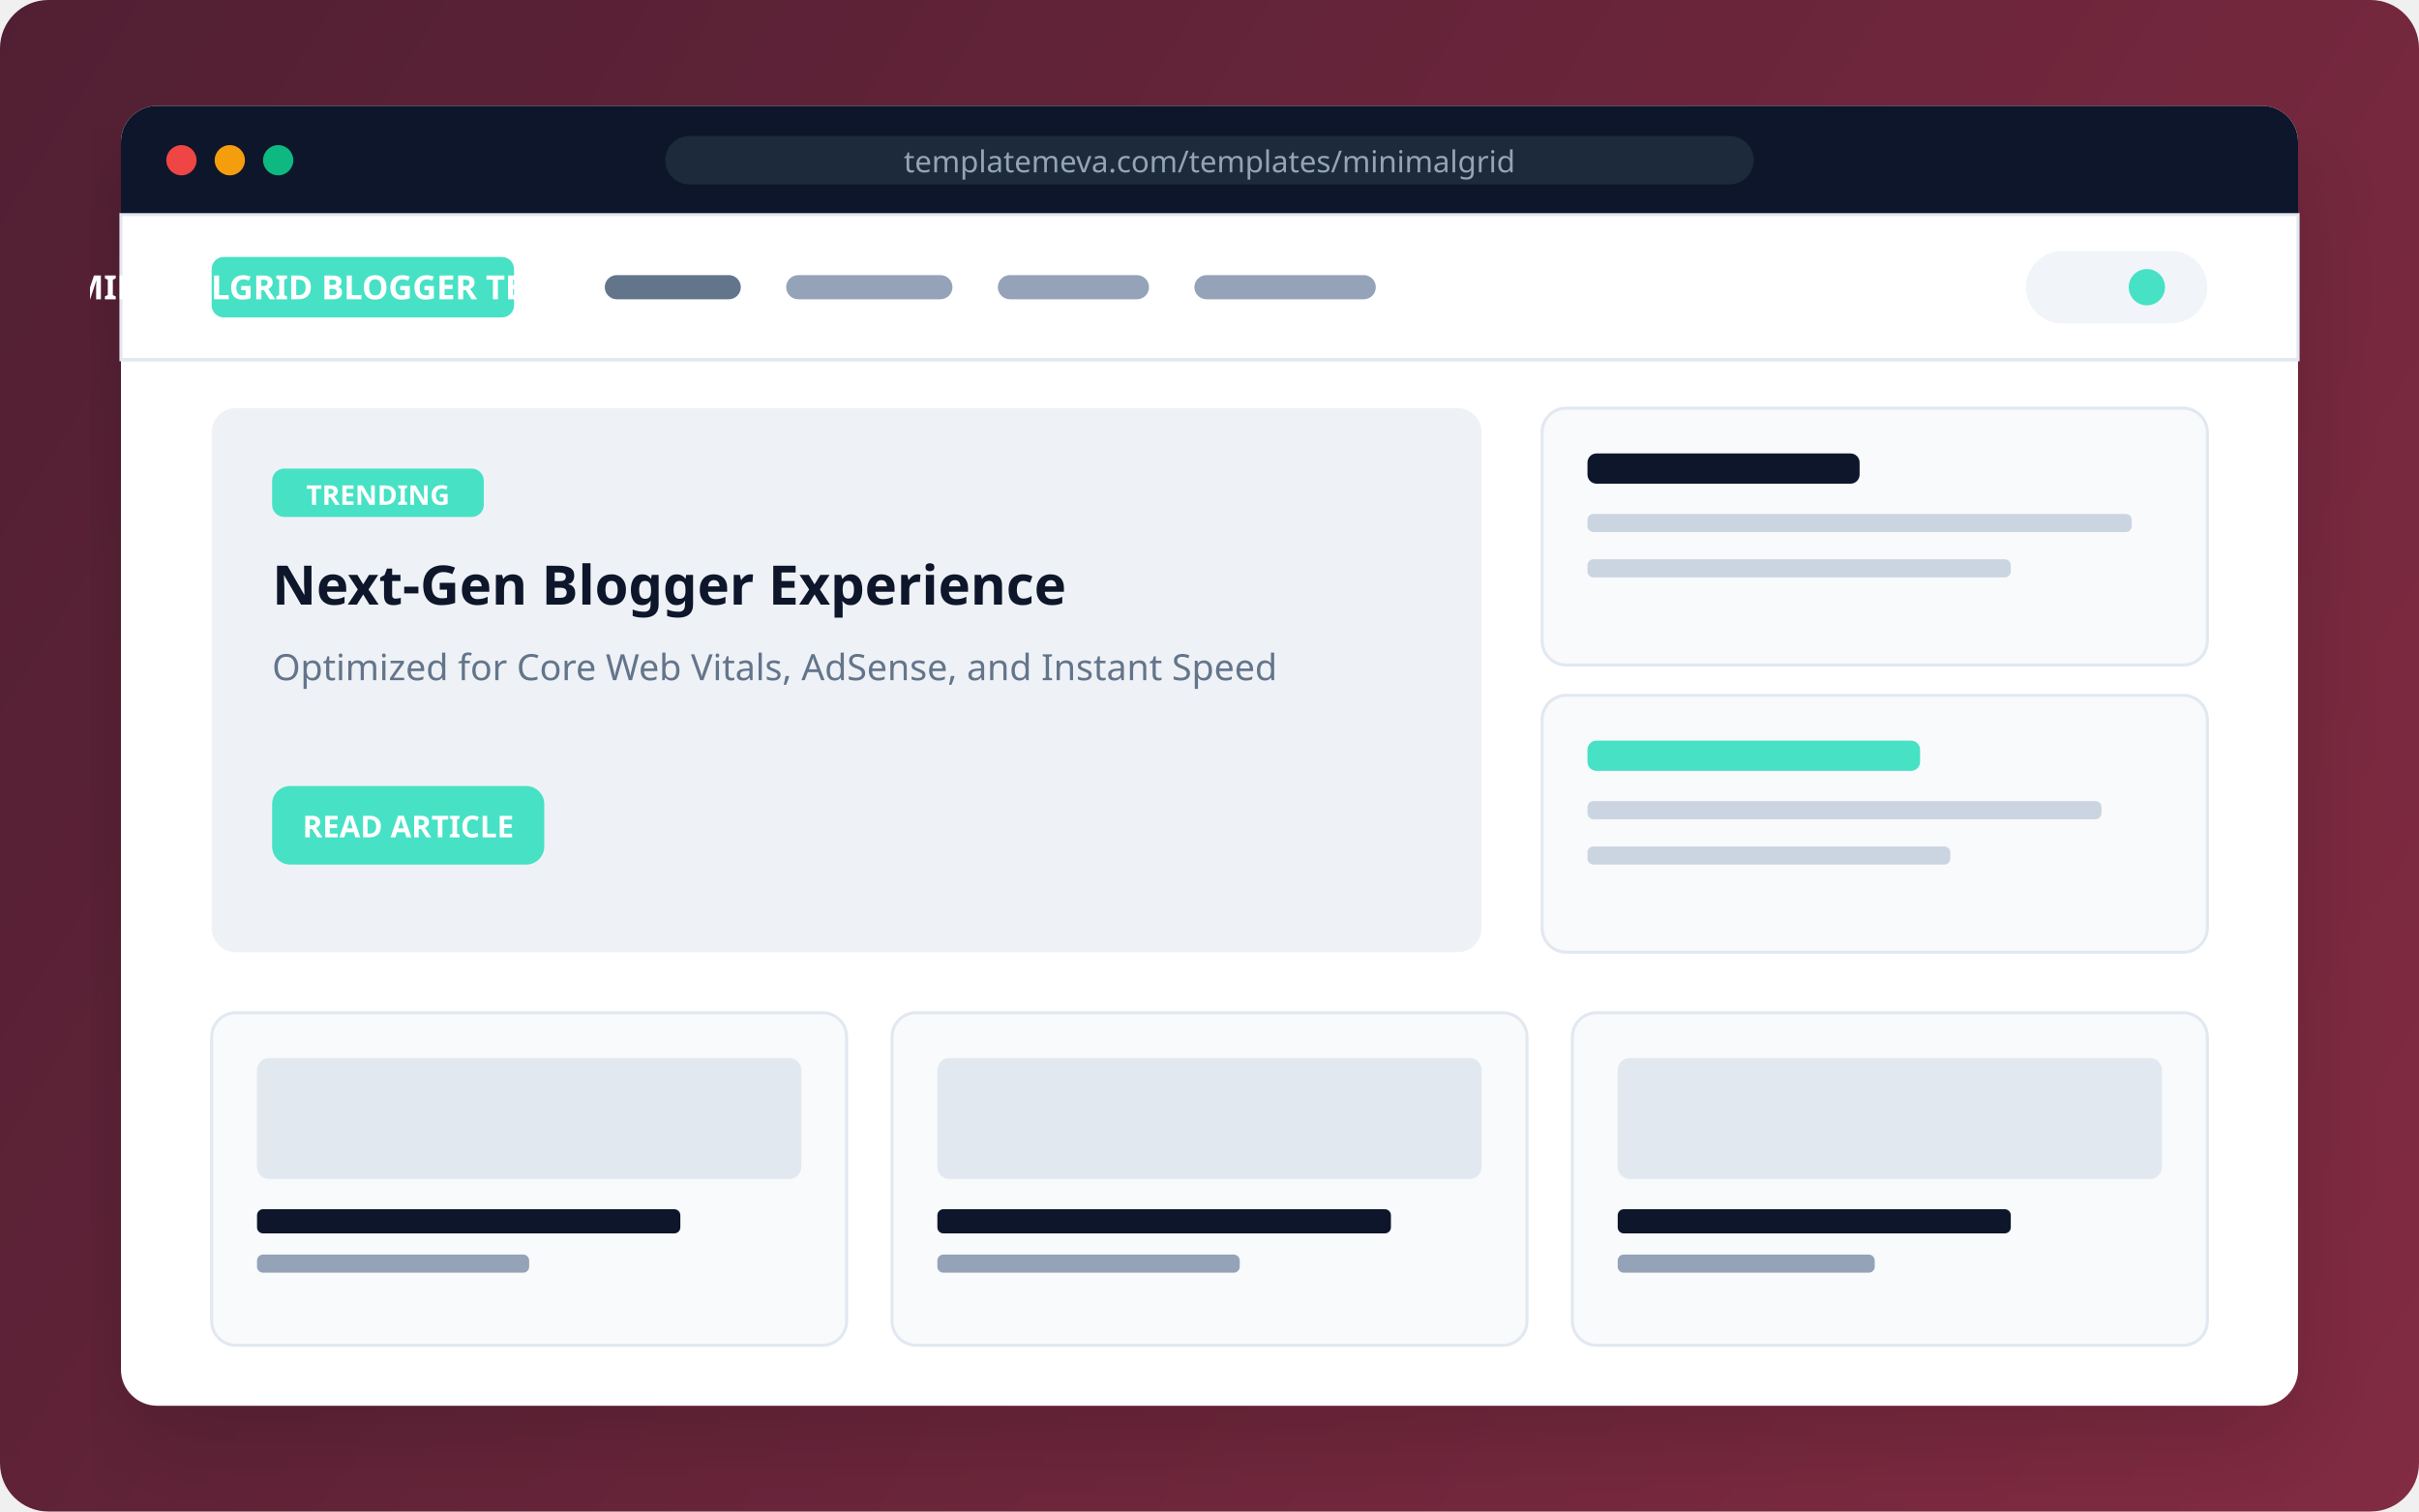
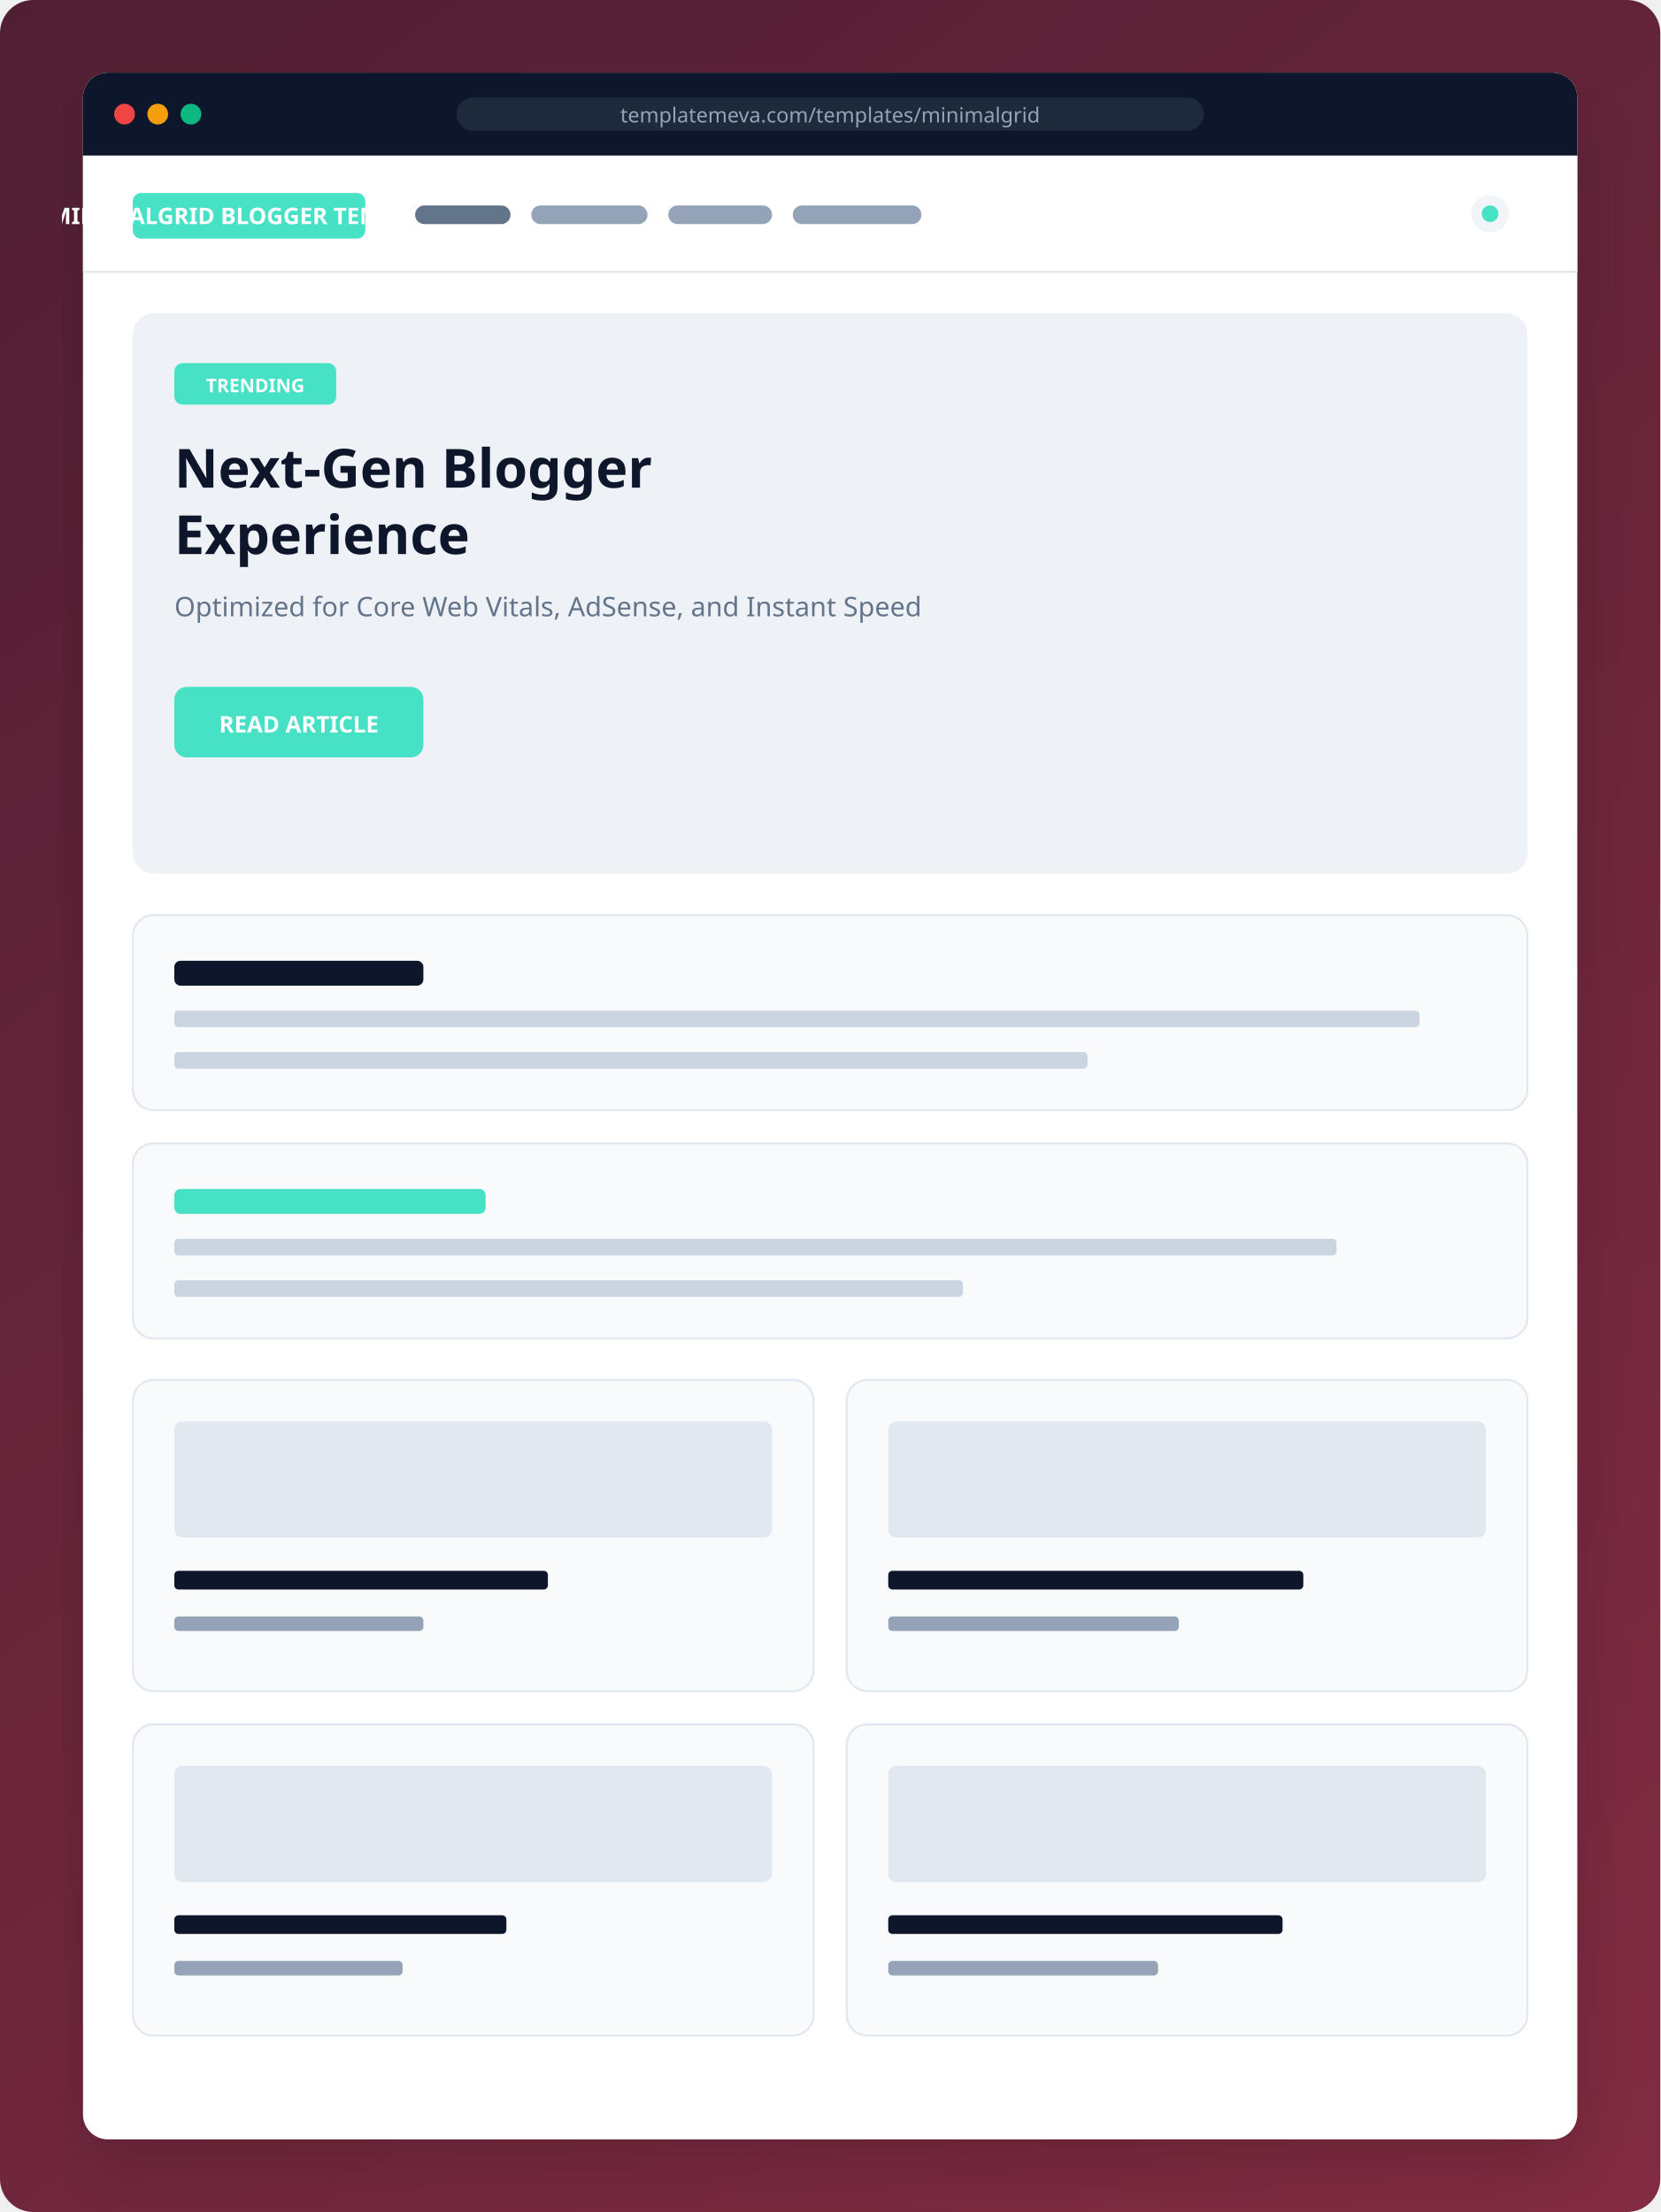
- <svg xmlns="http://www.w3.org/2000/svg" viewBox="0 0 800 500" width="800" height="500" fill="none">
+ <svg xmlns="http://www.w3.org/2000/svg" viewBox="0 0 800 1066" width="800" height="1066" fill="none">
  <defs>
-     <linearGradient id="bgGrad" x1="0" y1="0" x2="800" y2="500" gradientUnits="userSpaceOnUse">
+     <linearGradient id="bgGrad" x1="0" y1="0" x2="800" y2="1066" gradientUnits="userSpaceOnUse">
      <stop stop-color="hsl(336 45% 22%)" />
      <stop offset="1" stop-color="hsl(344 50% 34%)" />
    </linearGradient>
-     <linearGradient id="cardGrad" x1="0" y1="0" x2="0" y2="1">
-       <stop stop-color="#ffffff" />
-       <stop offset="1" stop-color="#f8fafc" />
-     </linearGradient>
-     <filter id="shadow" x="-10" y="-5" width="820" height="520" filterUnits="userSpaceOnUse">
+     <filter id="shadow" x="-10" y="-5" width="840" height="1086" filterUnits="userSpaceOnUse">
      <feDropShadow dx="0" dy="12" stdDeviation="16" flood-color="#000000" flood-opacity="0.15" />
    </filter>
  </defs>
-   <rect width="800" height="500" rx="16" fill="url(#bgGrad)" />
+   <rect width="800" height="1066" rx="16" fill="url(#bgGrad)" />
  <g transform="translate(40, 35)" filter="url(#shadow)">
-     <rect width="720" height="430" rx="12" fill="#ffffff" />
-     <path d="M0 12C0 5.373 5.373 0 12 0H708C714.627 0 720 5.373 720 12V36H0V12Z" fill="#0F172A" />
-     <circle cx="20" cy="18" r="5" fill="#EF4444" />
-     <circle cx="36" cy="18" r="5" fill="#F59E0B" />
-     <circle cx="52" cy="18" r="5" fill="#10B981" />
-     <rect x="180" y="10" width="360" height="16" rx="8" fill="#1E293B" />
-     <text x="360" y="22" font-family="system-ui, sans-serif" font-size="10" fill="#94A3B8" text-anchor="middle">templatemeva.com/templates/minimalgrid</text>
-     <rect x="0" y="36" width="720" height="48" fill="#FFFFFF" stroke="#E2E8F0" />
-     <line x1="0" y1="84" x2="720" y2="84" stroke="#E2E8F0" />
-     <rect x="30" y="50" width="100" height="20" rx="4" fill="hsl(169 72% 58%)" />
-     <text x="80" y="64" font-family="system-ui, sans-serif" font-size="11" font-weight="bold" fill="#ffffff" text-anchor="middle">MINIMALGRID BLOGGER TEMPLATE</text>
-     <rect x="160" y="56" width="45" height="8" rx="4" fill="#64748B" />
-     <rect x="220" y="56" width="55" height="8" rx="4" fill="#94A3B8" />
-     <rect x="290" y="56" width="50" height="8" rx="4" fill="#94A3B8" />
-     <rect x="355" y="56" width="60" height="8" rx="4" fill="#94A3B8" />
-     <rect x="630" y="48" width="60" height="24" rx="12" fill="#F1F5F9" />
-     <circle cx="670" cy="60" r="6" fill="hsl(169 72% 58%)" />
-     <rect x="30" y="100" width="420" height="180" rx="8" fill="#EEF2F6" />
-     <rect x="50" y="120" width="70" height="16" rx="4" fill="hsl(169 72% 58%)" />
-     <text x="85" y="132" font-family="system-ui, sans-serif" font-size="9" font-weight="bold" fill="#ffffff" text-anchor="middle">TRENDING</text>
-     <text x="50" y="165" font-family="system-ui, sans-serif" font-size="18" font-weight="800" fill="#0F172A">Next-Gen Blogger Experience</text>
-     <text x="50" y="190" font-family="system-ui, sans-serif" font-size="12" fill="#64748B">Optimized for Core Web Vitals, AdSense, and Instant Speed</text>
-     <rect x="50" y="225" width="90" height="26" rx="6" fill="hsl(169 72% 58%)" />
-     <text x="95" y="242" font-family="system-ui, sans-serif" font-size="10" font-weight="bold" fill="#ffffff" text-anchor="middle">READ ARTICLE</text>
-     <rect x="470" y="100" width="220" height="85" rx="8" fill="#F8FAFC" stroke="#E2E8F0" />
-     <rect x="485" y="115" width="90" height="10" rx="3" fill="#0F172A" />
-     <rect x="485" y="135" width="180" height="6" rx="2" fill="#CBD5E1" />
-     <rect x="485" y="150" width="140" height="6" rx="2" fill="#CBD5E1" />
-     <rect x="470" y="195" width="220" height="85" rx="8" fill="#F8FAFC" stroke="#E2E8F0" />
-     <rect x="485" y="210" width="110" height="10" rx="3" fill="hsl(169 72% 58%)" />
-     <rect x="485" y="230" width="170" height="6" rx="2" fill="#CBD5E1" />
-     <rect x="485" y="245" width="120" height="6" rx="2" fill="#CBD5E1" />
-     <rect x="30" y="300" width="210" height="110" rx="8" fill="#F8FAFC" stroke="#E2E8F0" />
-     <rect x="45" y="315" width="180" height="40" rx="4" fill="#E2E8F0" />
-     <rect x="45" y="365" width="140" height="8" rx="2" fill="#0F172A" />
-     <rect x="45" y="380" width="90" height="6" rx="2" fill="#94A3B8" />
-     <rect x="255" y="300" width="210" height="110" rx="8" fill="#F8FAFC" stroke="#E2E8F0" />
-     <rect x="270" y="315" width="180" height="40" rx="4" fill="#E2E8F0" />
-     <rect x="270" y="365" width="150" height="8" rx="2" fill="#0F172A" />
-     <rect x="270" y="380" width="100" height="6" rx="2" fill="#94A3B8" />
-     <rect x="480" y="300" width="210" height="110" rx="8" fill="#F8FAFC" stroke="#E2E8F0" />
-     <rect x="495" y="315" width="180" height="40" rx="4" fill="#E2E8F0" />
-     <rect x="495" y="365" width="130" height="8" rx="2" fill="#0F172A" />
-     <rect x="495" y="380" width="85" height="6" rx="2" fill="#94A3B8" />
+     <rect width="720" height="996" rx="12" fill="#ffffff" />
+     <path d="M0 12C0 5.373 5.373 0 12 0H708C714.627 0 720 5.373 720 12V40H0V12Z" fill="#0F172A" />
+     <circle cx="20" cy="20" r="5" fill="#EF4444" />
+     <circle cx="36" cy="20" r="5" fill="#F59E0B" />
+     <circle cx="52" cy="20" r="5" fill="#10B981" />
+     <rect x="180" y="12" width="360" height="16" rx="8" fill="#1E293B" />
+     <text x="360" y="24" font-family="system-ui, sans-serif" font-size="10" fill="#94A3B8" text-anchor="middle">templatemeva.com/templates/minimalgrid</text>
+     <rect x="0" y="40" width="720" height="56" fill="#FFFFFF" />
+     <line x1="0" y1="96" x2="720" y2="96" stroke="#E2E8F0" />
+     <rect x="24" y="58" width="112" height="22" rx="4" fill="hsl(169 72% 58%)" />
+     <text x="80" y="73" font-family="system-ui, sans-serif" font-size="11" font-weight="bold" fill="#ffffff" text-anchor="middle">MINIMALGRID BLOGGER TEMPLATE</text>
+     <rect x="160" y="64" width="46" height="9" rx="4.5" fill="#64748B" />
+     <rect x="216" y="64" width="56" height="9" rx="4.5" fill="#94A3B8" />
+     <rect x="282" y="64" width="50" height="9" rx="4.5" fill="#94A3B8" />
+     <rect x="342" y="64" width="62" height="9" rx="4.5" fill="#94A3B8" />
+     <circle cx="678" cy="68" r="9" fill="#F1F5F9" />
+     <circle cx="678" cy="68" r="4" fill="hsl(169 72% 58%)" />
+     <rect x="24" y="116" width="672" height="270" rx="10" fill="#EEF2F6" />
+     <rect x="44" y="140" width="78" height="20" rx="4" fill="hsl(169 72% 58%)" />
+     <text x="83" y="154" font-family="system-ui, sans-serif" font-size="9" font-weight="bold" fill="#ffffff" text-anchor="middle">TRENDING</text>
+     <text x="44" y="200" font-family="system-ui, sans-serif" font-size="26" font-weight="800" fill="#0F172A">Next-Gen Blogger</text>
+     <text x="44" y="232" font-family="system-ui, sans-serif" font-size="26" font-weight="800" fill="#0F172A">Experience</text>
+     <text x="44" y="262" font-family="system-ui, sans-serif" font-size="13" fill="#64748B">Optimized for Core Web Vitals, AdSense, and Instant Speed</text>
+     <rect x="44" y="296" width="120" height="34" rx="6" fill="hsl(169 72% 58%)" />
+     <text x="104" y="318" font-family="system-ui, sans-serif" font-size="11" font-weight="bold" fill="#ffffff" text-anchor="middle">READ ARTICLE</text>
+     <rect x="24" y="406" width="672" height="94" rx="10" fill="#F8FAFC" stroke="#E2E8F0" />
+     <rect x="44" y="428" width="120" height="12" rx="3" fill="#0F172A" />
+     <rect x="44" y="452" width="600" height="8" rx="2" fill="#CBD5E1" />
+     <rect x="44" y="472" width="440" height="8" rx="2" fill="#CBD5E1" />
+     <rect x="24" y="516" width="672" height="94" rx="10" fill="#F8FAFC" stroke="#E2E8F0" />
+     <rect x="44" y="538" width="150" height="12" rx="3" fill="hsl(169 72% 58%)" />
+     <rect x="44" y="562" width="560" height="8" rx="2" fill="#CBD5E1" />
+     <rect x="44" y="582" width="380" height="8" rx="2" fill="#CBD5E1" />
+     <rect x="24" y="630" width="328" height="150" rx="10" fill="#F8FAFC" stroke="#E2E8F0" />
+     <rect x="44" y="650" width="288" height="56" rx="4" fill="#E2E8F0" />
+     <rect x="44" y="722" width="180" height="9" rx="2" fill="#0F172A" />
+     <rect x="44" y="744" width="120" height="7" rx="2" fill="#94A3B8" />
+     <rect x="368" y="630" width="328" height="150" rx="10" fill="#F8FAFC" stroke="#E2E8F0" />
+     <rect x="388" y="650" width="288" height="56" rx="4" fill="#E2E8F0" />
+     <rect x="388" y="722" width="200" height="9" rx="2" fill="#0F172A" />
+     <rect x="388" y="744" width="140" height="7" rx="2" fill="#94A3B8" />
+     <rect x="24" y="796" width="328" height="150" rx="10" fill="#F8FAFC" stroke="#E2E8F0" />
+     <rect x="44" y="816" width="288" height="56" rx="4" fill="#E2E8F0" />
+     <rect x="44" y="888" width="160" height="9" rx="2" fill="#0F172A" />
+     <rect x="44" y="910" width="110" height="7" rx="2" fill="#94A3B8" />
+     <rect x="368" y="796" width="328" height="150" rx="10" fill="#F8FAFC" stroke="#E2E8F0" />
+     <rect x="388" y="816" width="288" height="56" rx="4" fill="#E2E8F0" />
+     <rect x="388" y="888" width="190" height="9" rx="2" fill="#0F172A" />
+     <rect x="388" y="910" width="130" height="7" rx="2" fill="#94A3B8" />
  </g>
</svg>
